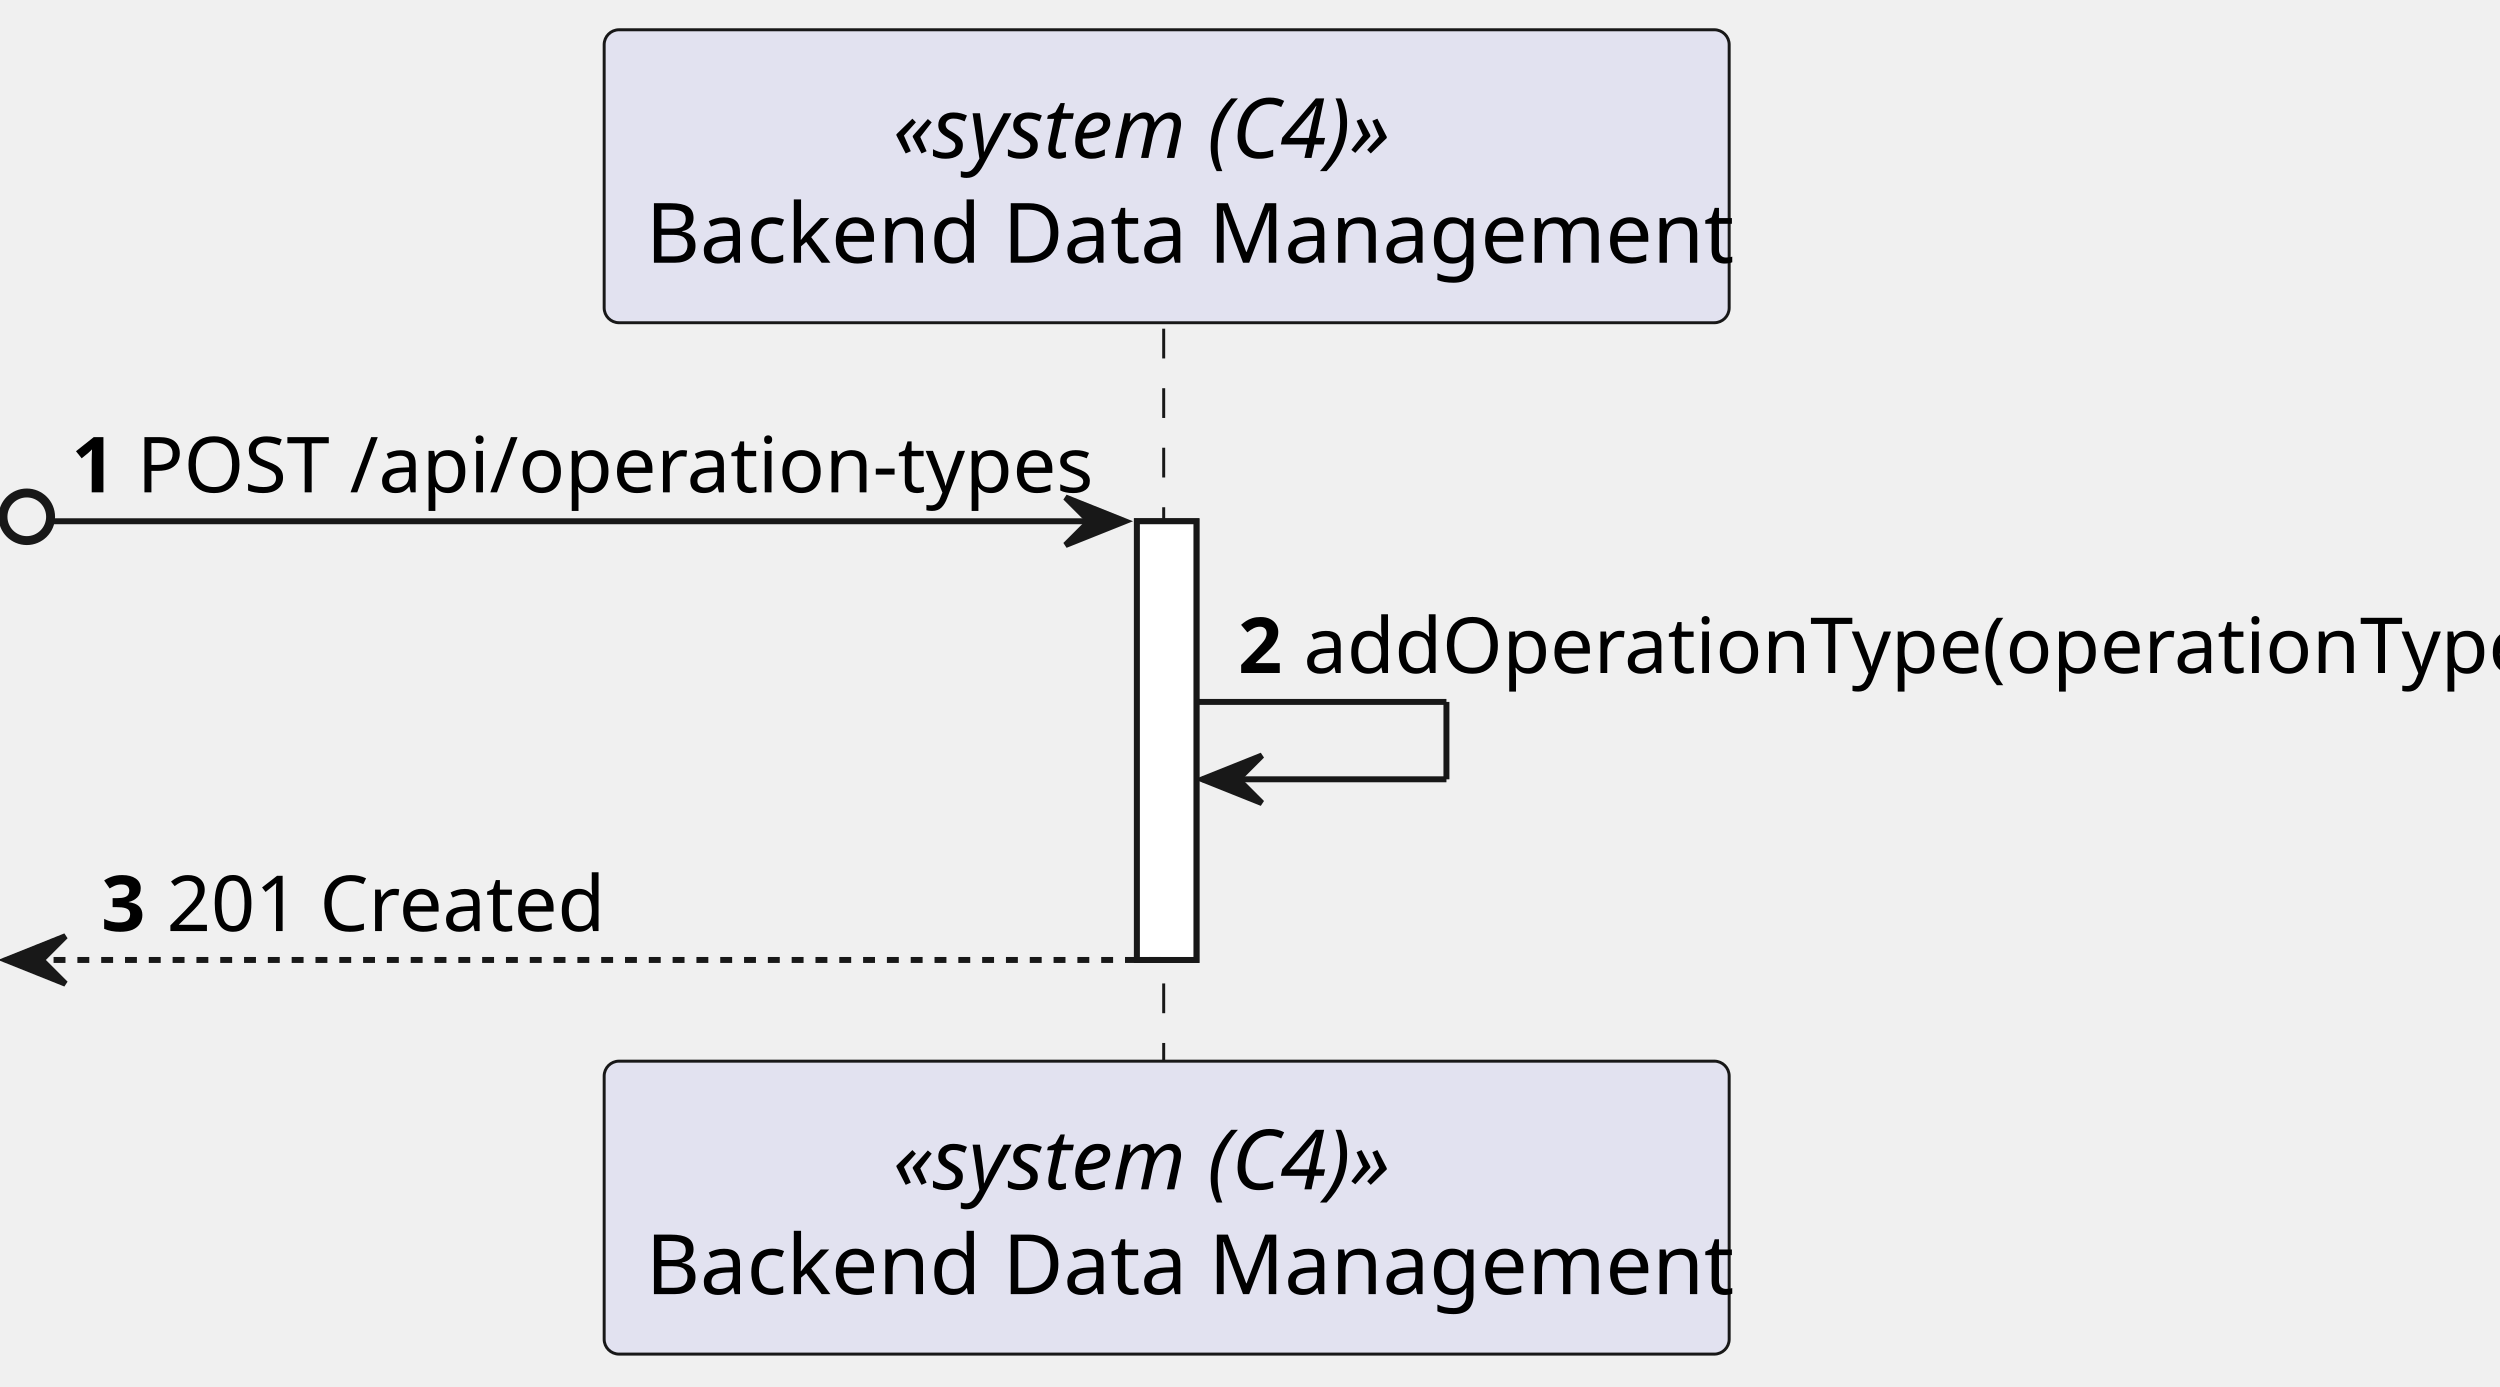
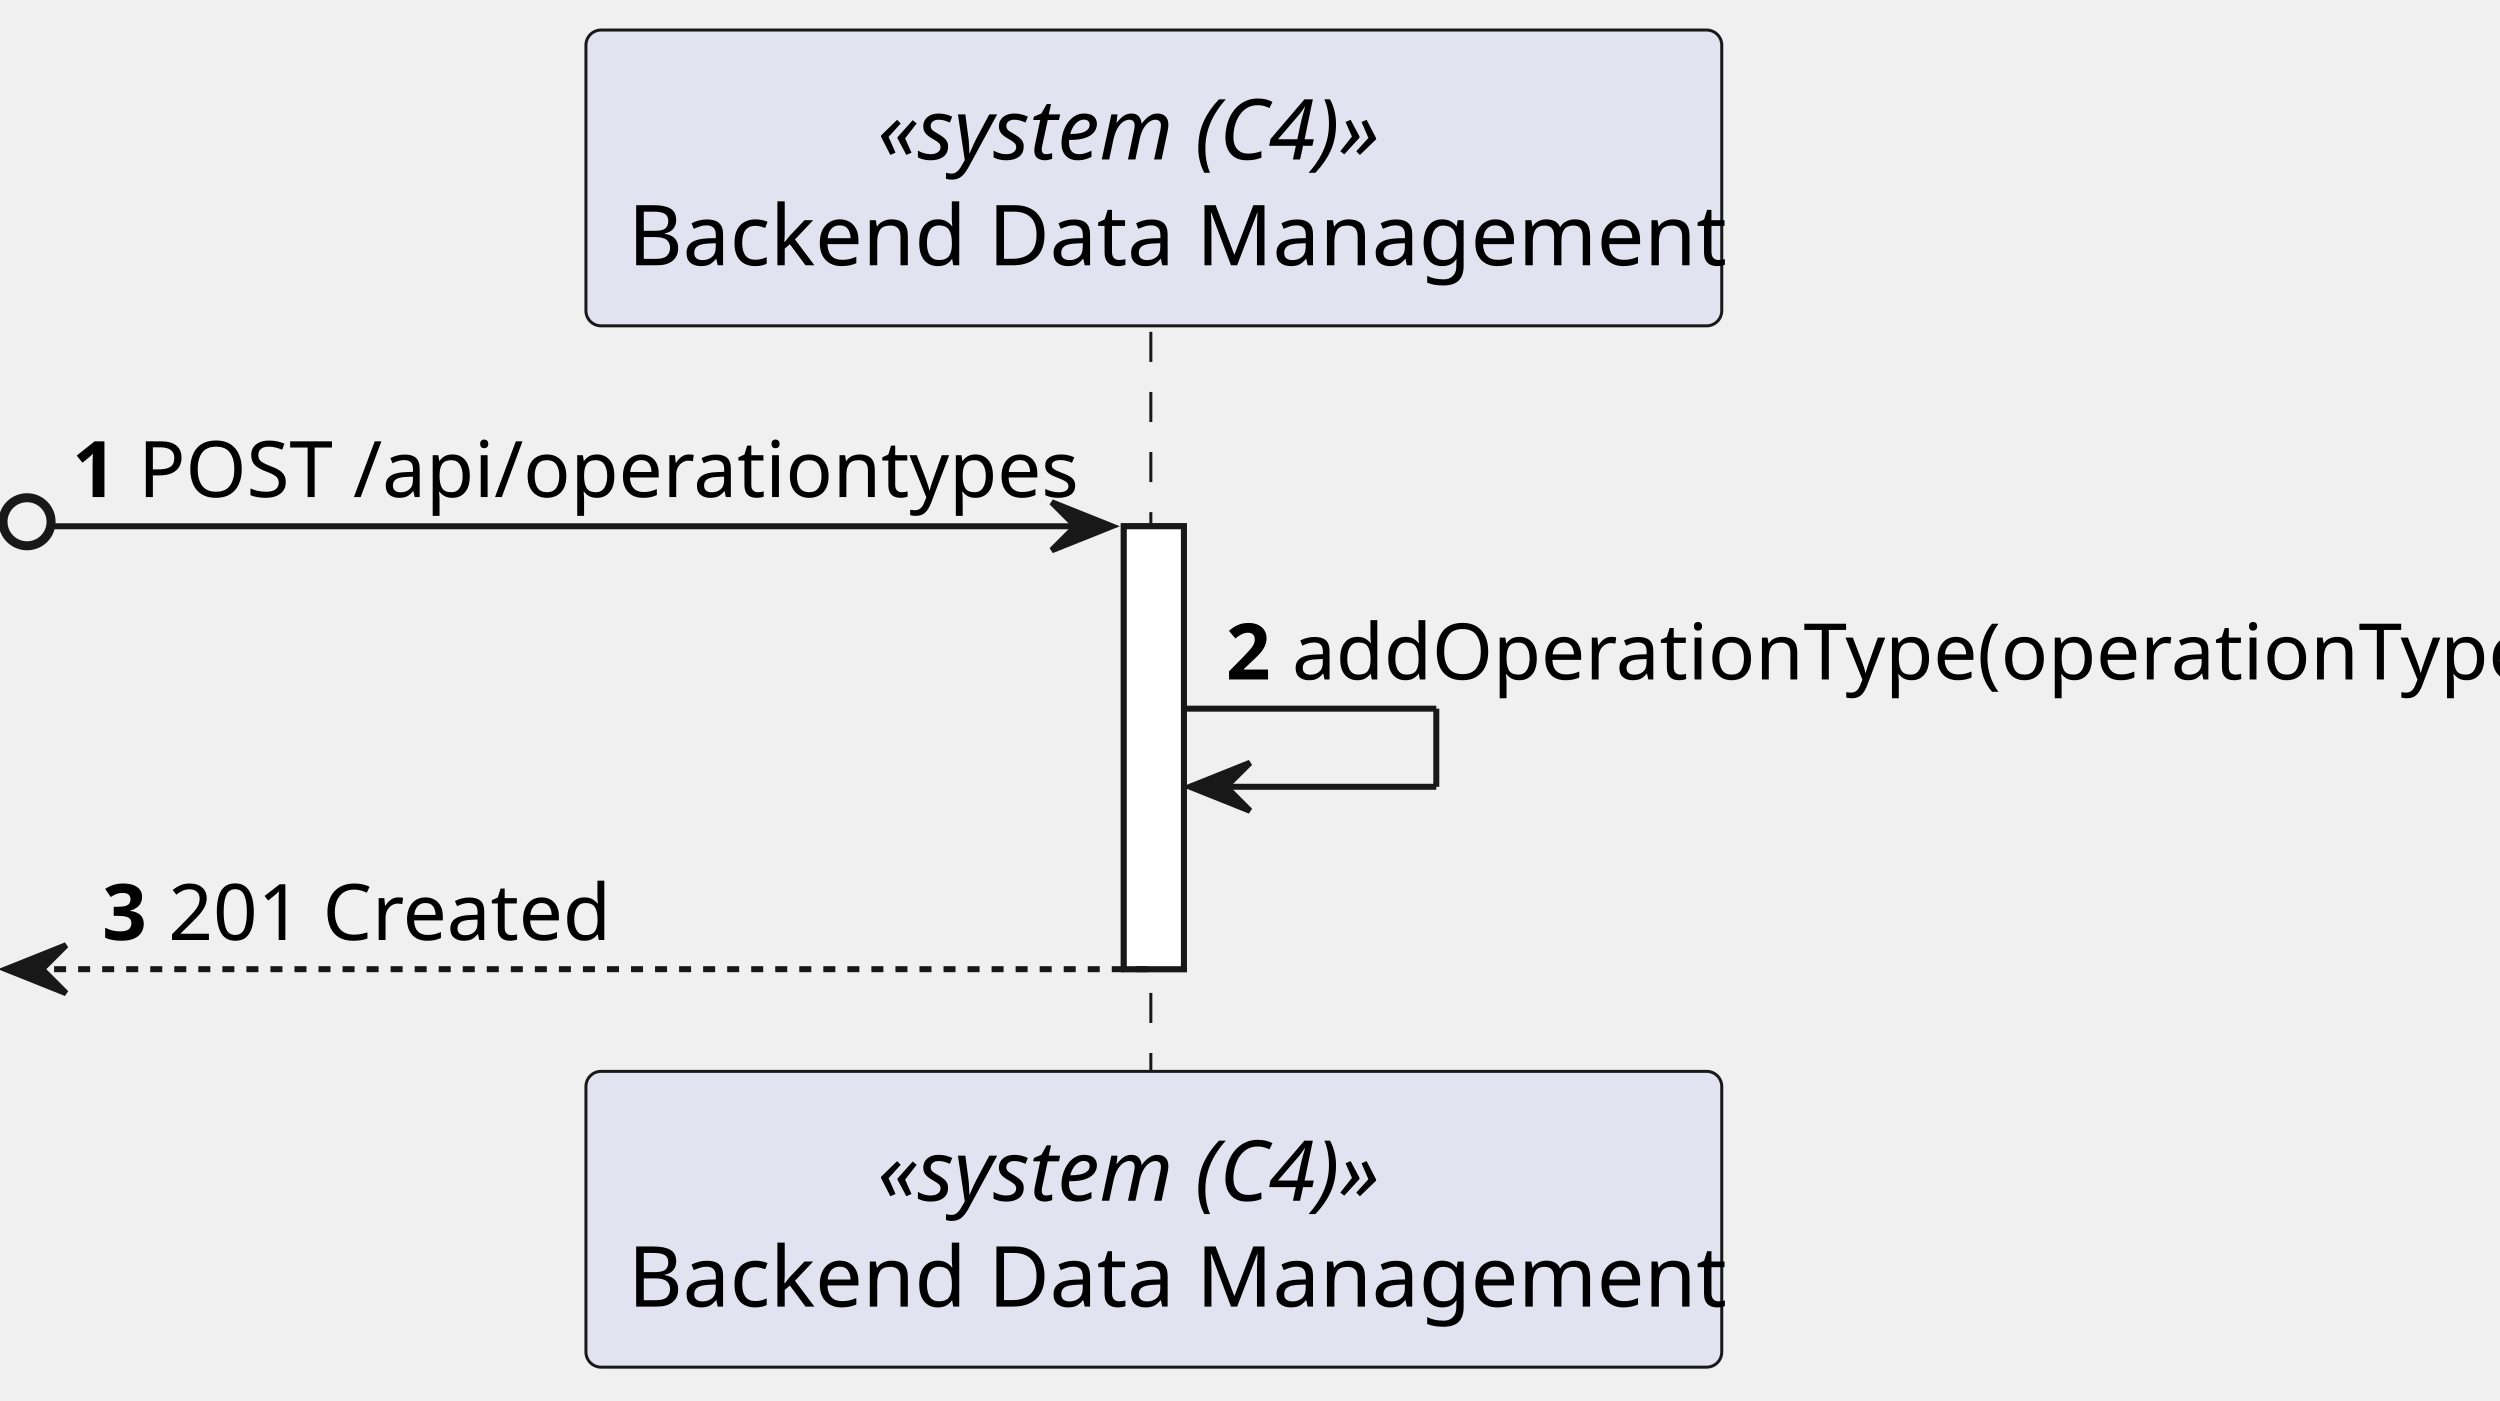
- <svg xmlns="http://www.w3.org/2000/svg" contentStyleType="text/css" height="233px" preserveAspectRatio="none" style="width:420px;height:233px;background:#FFFFFF;" version="1.1" viewBox="0 0 420 233" width="420px" zoomAndPan="magnify">
+ <svg xmlns="http://www.w3.org/2000/svg" contentStyleType="text/css" height="233px" preserveAspectRatio="none" style="width:416px;height:233px;background:#FFFFFF;" version="1.1" viewBox="0 0 416 233" width="416px" zoomAndPan="magnify">
  <defs />
  <g>
-     <rect fill="#FFFFFF" height="73.703" style="stroke:#181818;stroke-width:1.0;" width="10" x="191" y="87.57" />
-     <line style="stroke:#181818;stroke-width:0.5;stroke-dasharray:5.0,5.0;" x1="195.5" x2="195.5" y1="55.219" y2="179.273" />
-     <rect fill="#E2E2F0" height="49.219" rx="2.5" ry="2.5" style="stroke:#181818;stroke-width:0.5;" width="189" x="101.5" y="5" />
-     <text fill="#000000" font-family="sans-serif" font-size="14" font-style="italic" lengthAdjust="spacing" textLength="92" x="150" y="26.533">«system (C4)»</text>
-     <text fill="#000000" font-family="sans-serif" font-size="14" lengthAdjust="spacing" textLength="175" x="108.5" y="44.143">Backend Data Management</text>
-     <rect fill="#E2E2F0" height="49.219" rx="2.5" ry="2.5" style="stroke:#181818;stroke-width:0.5;" width="189" x="101.5" y="178.273" />
-     <text fill="#000000" font-family="sans-serif" font-size="14" font-style="italic" lengthAdjust="spacing" textLength="92" x="150" y="199.807">«system (C4)»</text>
-     <text fill="#000000" font-family="sans-serif" font-size="14" lengthAdjust="spacing" textLength="175" x="108.5" y="217.416">Backend Data Management</text>
-     <rect fill="#FFFFFF" height="73.703" style="stroke:#181818;stroke-width:1.0;" width="10" x="191" y="87.57" />
+     <rect fill="#FFFFFF" height="73.703" style="stroke:#181818;stroke-width:1.0;" width="10" x="187" y="87.57" />
+     <line style="stroke:#181818;stroke-width:0.5;stroke-dasharray:5.0,5.0;" x1="191.5" x2="191.5" y1="55.219" y2="179.273" />
+     <rect fill="#E2E2F0" height="49.219" rx="2.5" ry="2.5" style="stroke:#181818;stroke-width:0.5;" width="189" x="97.5" y="5" />
+     <text fill="#000000" font-family="sans-serif" font-size="14" font-style="italic" lengthAdjust="spacing" textLength="92" x="146" y="26.533">«system (C4)»</text>
+     <text fill="#000000" font-family="sans-serif" font-size="14" lengthAdjust="spacing" textLength="175" x="104.5" y="44.143">Backend Data Management</text>
+     <rect fill="#E2E2F0" height="49.219" rx="2.5" ry="2.5" style="stroke:#181818;stroke-width:0.5;" width="189" x="97.5" y="178.273" />
+     <text fill="#000000" font-family="sans-serif" font-size="14" font-style="italic" lengthAdjust="spacing" textLength="92" x="146" y="199.807">«system (C4)»</text>
+     <text fill="#000000" font-family="sans-serif" font-size="14" lengthAdjust="spacing" textLength="175" x="104.5" y="217.416">Backend Data Management</text>
+     <rect fill="#FFFFFF" height="73.703" style="stroke:#181818;stroke-width:1.0;" width="10" x="187" y="87.57" />
    <ellipse cx="4.5" cy="86.82" fill="none" rx="4" ry="4" style="stroke:#181818;stroke-width:1.5;" />
-     <polygon fill="#181818" points="179,83.57,189,87.57,179,91.57,183,87.57" style="stroke:#181818;stroke-width:1.0;" />
-     <line style="stroke:#181818;stroke-width:1.0;" x1="9" x2="185" y1="87.57" y2="87.57" />
+     <polygon fill="#181818" points="175,83.57,185,87.57,175,91.57,179,87.57" style="stroke:#181818;stroke-width:1.0;" />
+     <line style="stroke:#181818;stroke-width:1.0;" x1="9" x2="181" y1="87.57" y2="87.57" />
    <text fill="#000000" font-family="sans-serif" font-size="13" font-weight="bold" lengthAdjust="spacing" textLength="7" x="12" y="82.714">1</text>
-     <text fill="#000000" font-family="sans-serif" font-size="13" lengthAdjust="spacing" textLength="153" x="23" y="82.714">POST /api/operation-types</text>
-     <line style="stroke:#181818;stroke-width:1.0;" x1="201" x2="243" y1="117.922" y2="117.922" />
-     <line style="stroke:#181818;stroke-width:1.0;" x1="243" x2="243" y1="117.922" y2="130.922" />
-     <line style="stroke:#181818;stroke-width:1.0;" x1="202" x2="243" y1="130.922" y2="130.922" />
-     <polygon fill="#181818" points="212,126.922,202,130.922,212,134.922,208,130.922" style="stroke:#181818;stroke-width:1.0;" />
-     <text fill="#000000" font-family="sans-serif" font-size="13" font-weight="bold" lengthAdjust="spacing" textLength="7" x="208" y="113.065">2</text>
-     <text fill="#000000" font-family="sans-serif" font-size="13" lengthAdjust="spacing" textLength="194" x="219" y="113.065">addOperationType(operationType)</text>
+     <text fill="#000000" font-family="sans-serif" font-size="13" lengthAdjust="spacing" textLength="149" x="23" y="82.714">POST /api/operationtypes</text>
+     <line style="stroke:#181818;stroke-width:1.0;" x1="197" x2="239" y1="117.922" y2="117.922" />
+     <line style="stroke:#181818;stroke-width:1.0;" x1="239" x2="239" y1="117.922" y2="130.922" />
+     <line style="stroke:#181818;stroke-width:1.0;" x1="198" x2="239" y1="130.922" y2="130.922" />
+     <polygon fill="#181818" points="208,126.922,198,130.922,208,134.922,204,130.922" style="stroke:#181818;stroke-width:1.0;" />
+     <text fill="#000000" font-family="sans-serif" font-size="13" font-weight="bold" lengthAdjust="spacing" textLength="7" x="204" y="113.065">2</text>
+     <text fill="#000000" font-family="sans-serif" font-size="13" lengthAdjust="spacing" textLength="194" x="215" y="113.065">addOperationType(operationType)</text>
    <polygon fill="#181818" points="11,157.273,1,161.273,11,165.273,7,161.273" style="stroke:#181818;stroke-width:1.0;" />
-     <line style="stroke:#181818;stroke-width:1.0;stroke-dasharray:2.0,2.0;" x1="5" x2="195" y1="161.273" y2="161.273" />
+     <line style="stroke:#181818;stroke-width:1.0;stroke-dasharray:2.0,2.0;" x1="5" x2="191" y1="161.273" y2="161.273" />
    <text fill="#000000" font-family="sans-serif" font-size="13" font-weight="bold" lengthAdjust="spacing" textLength="7" x="17" y="156.417">3</text>
    <text fill="#000000" font-family="sans-serif" font-size="13" lengthAdjust="spacing" textLength="70" x="28" y="156.417">201 Created</text>
  </g>
</svg>
